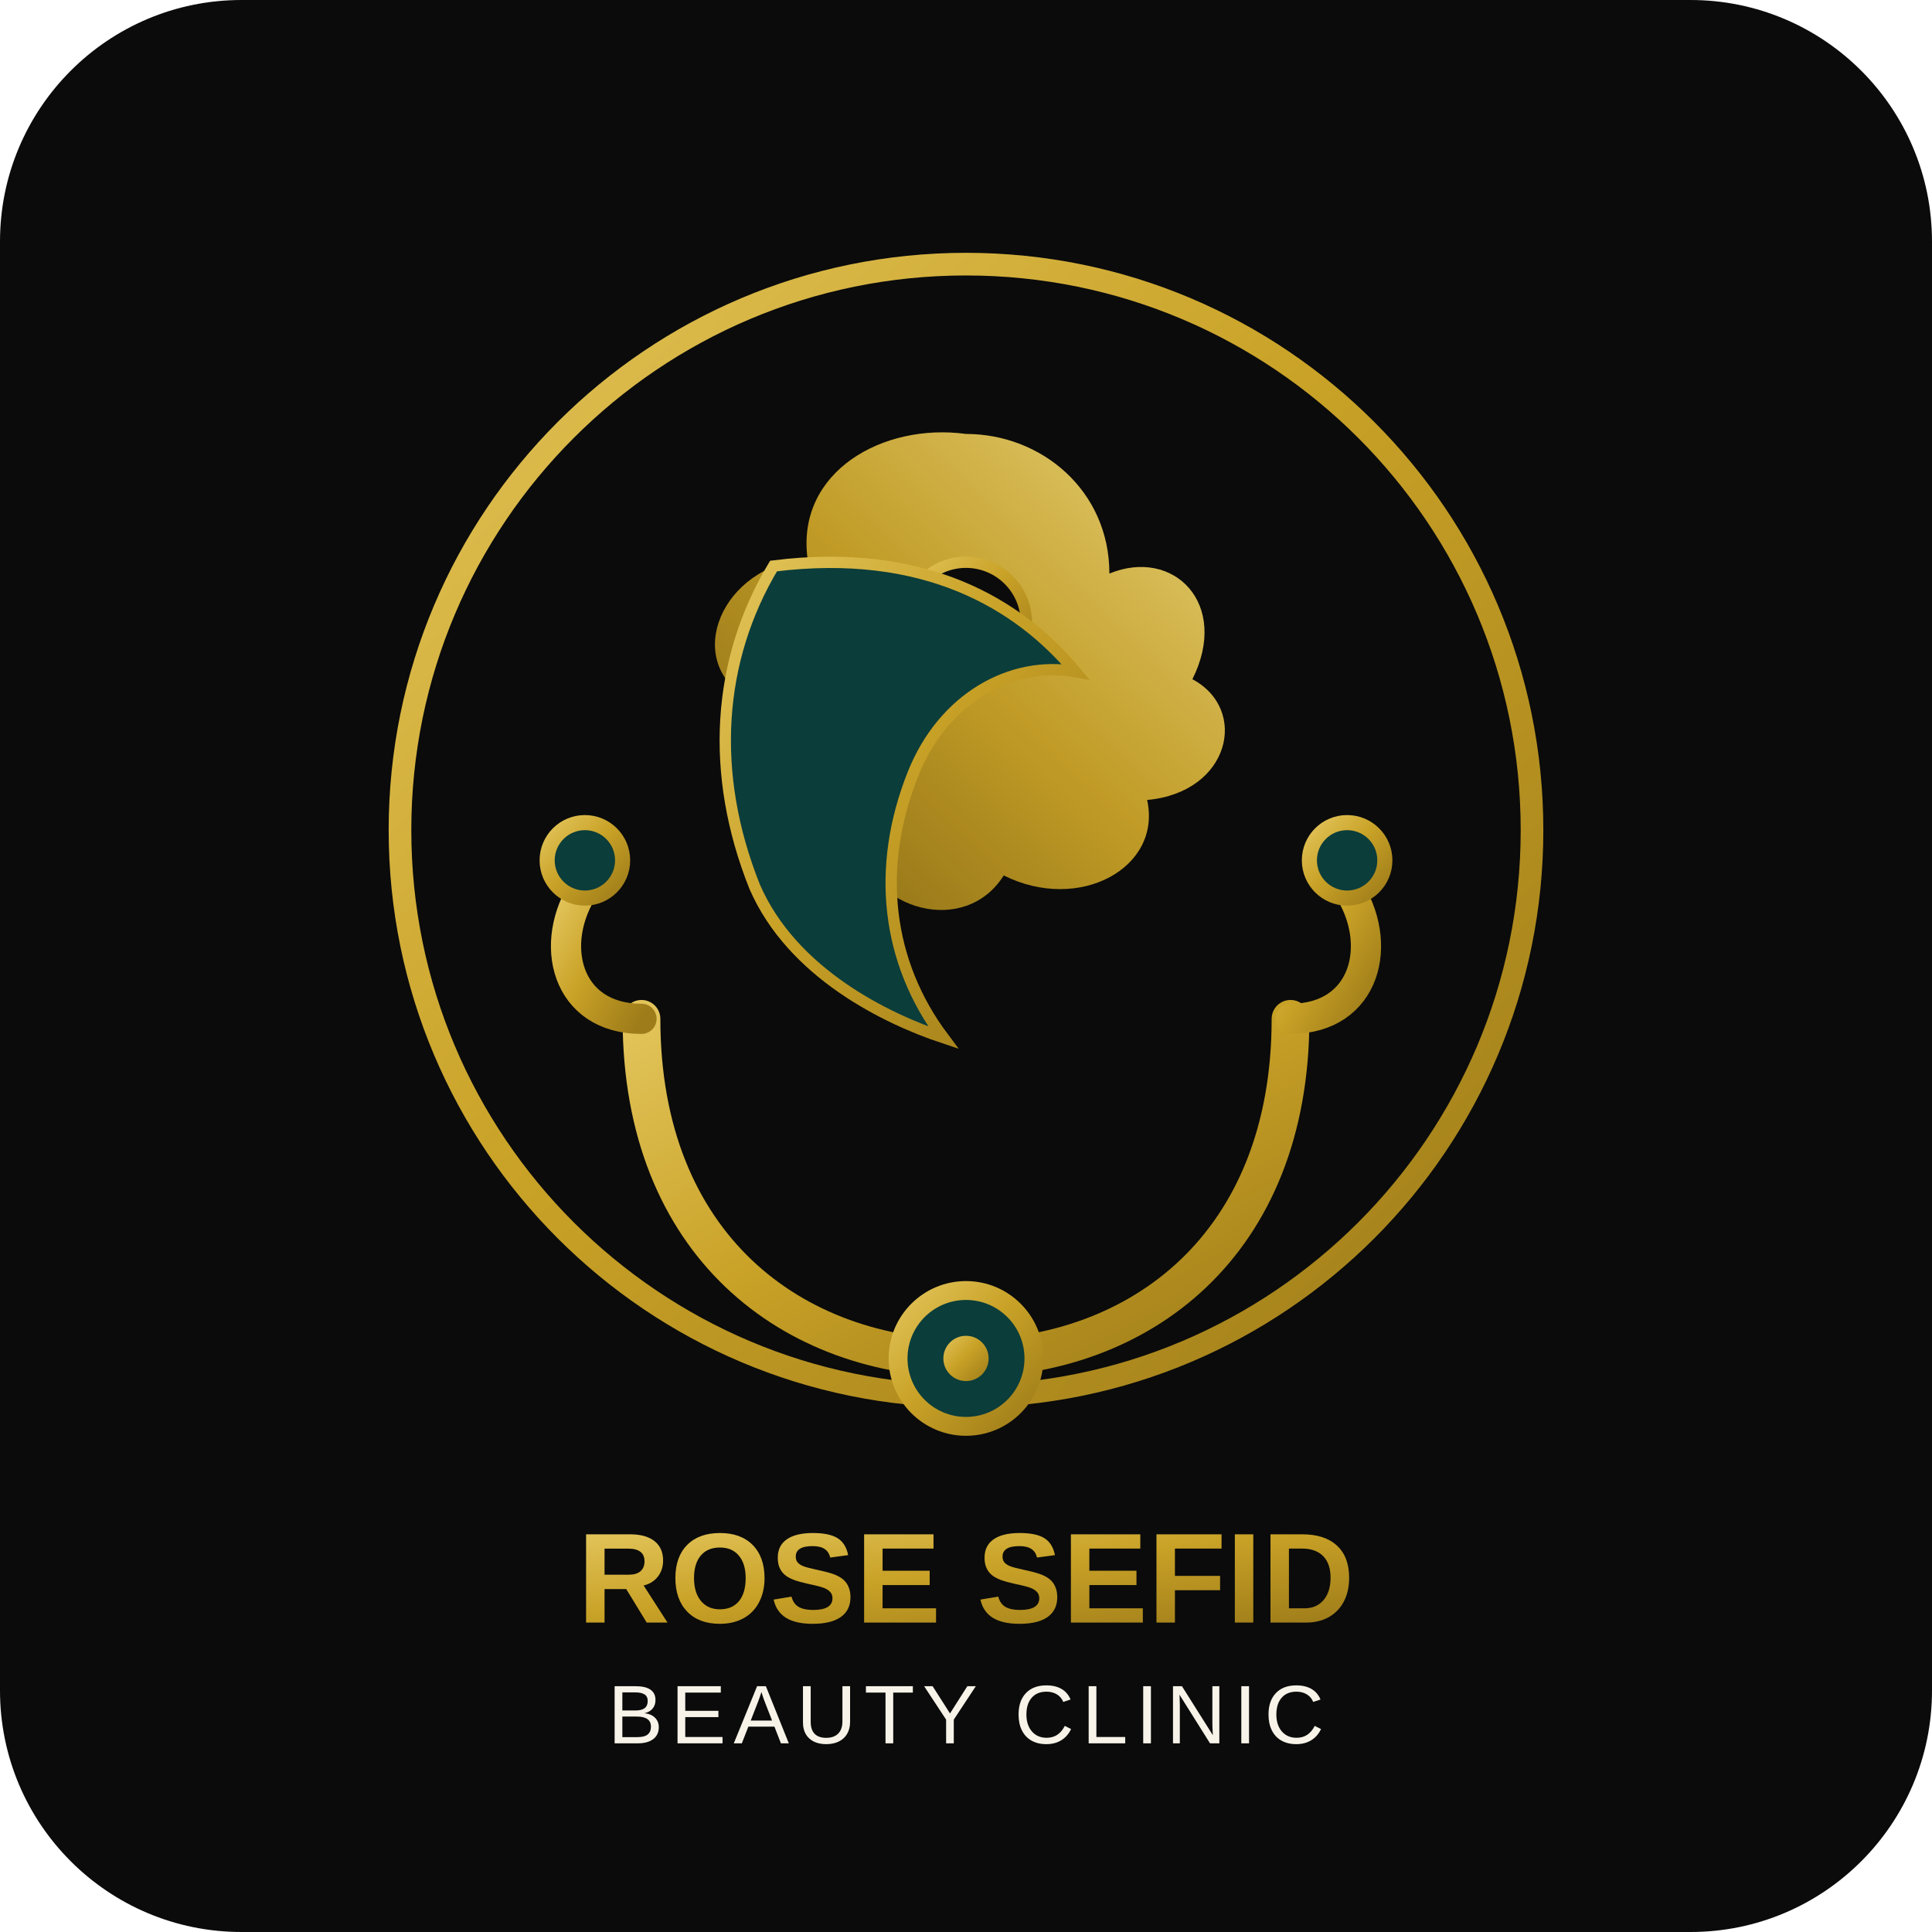
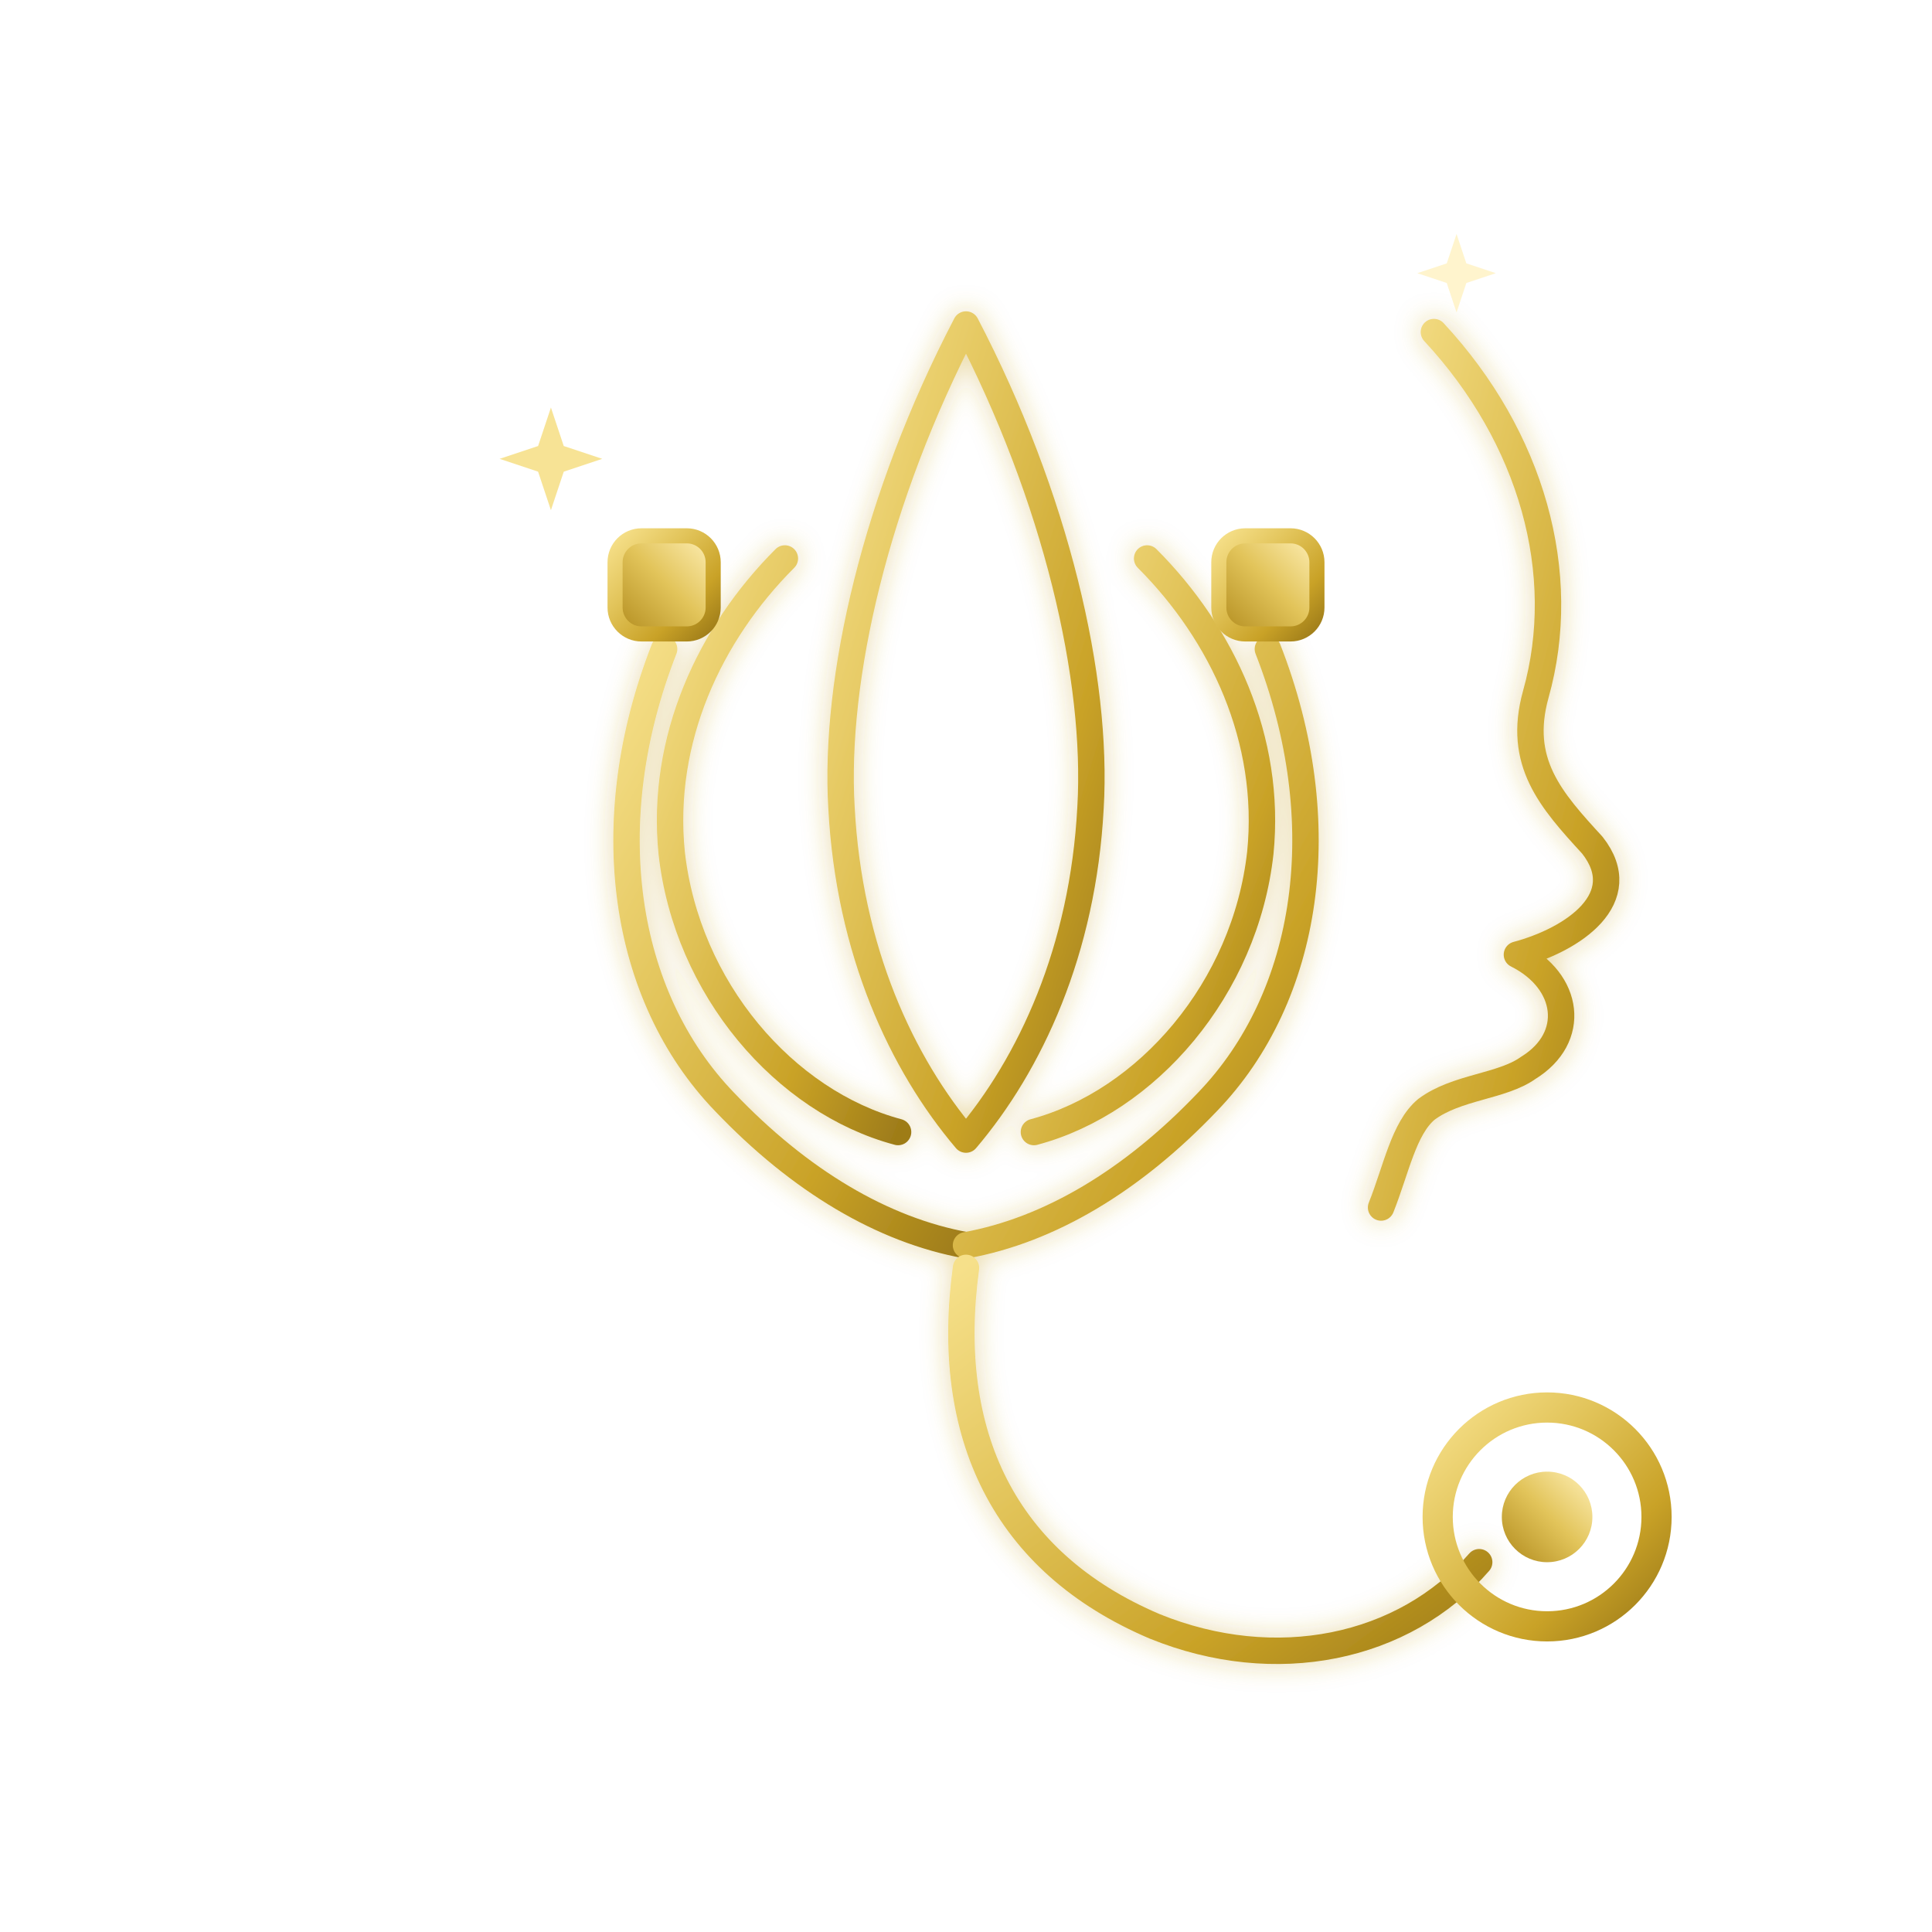
- <svg xmlns="http://www.w3.org/2000/svg" viewBox="0 0 512 512" role="img" aria-labelledby="title desc">
+ <svg xmlns="http://www.w3.org/2000/svg" viewBox="0 0 512 512" role="img" aria-labelledby="rsmTitle rsmDesc" focusable="false">
  <defs>
-     <linearGradient id="gold" x1="0%" y1="0%" x2="100%" y2="100%">
-       <stop offset="0%" stop-color="#E2C45A" />
-       <stop offset="45%" stop-color="#C9A227" />
+     <linearGradient id="rsmGold" x1="0%" y1="0%" x2="100%" y2="100%">
+       <stop offset="0%" stop-color="#F6E08A" />
+       <stop offset="35%" stop-color="#E2C45A" />
+       <stop offset="72%" stop-color="#C9A227" />
      <stop offset="100%" stop-color="#9E7C19" />
    </linearGradient>
-     <linearGradient id="gold2" x1="100%" y1="0%" x2="0%" y2="100%">
-       <stop offset="0%" stop-color="#F0D97A" />
-       <stop offset="50%" stop-color="#C9A227" />
-       <stop offset="100%" stop-color="#8A6A12" />
+     <linearGradient id="rsmGold2" x1="100%" y1="0%" x2="0%" y2="100%">
+       <stop offset="0%" stop-color="#FFF0B8" />
+       <stop offset="48%" stop-color="#E2C45A" />
+       <stop offset="100%" stop-color="#B08A1C" />
    </linearGradient>
+     <filter id="rsmGlow" x="-20%" y="-20%" width="140%" height="140%">
+       <feDropShadow dx="0" dy="0" stdDeviation="3.5" flood-color="#C9A227" flood-opacity="0.40" />
+     </filter>
  </defs>
-   <rect width="512" height="512" rx="64" fill="#0B0B0B" />
-   <circle cx="256" cy="220" r="150" fill="none" stroke="url(#gold)" stroke-width="6" />
-   <g transform="translate(256,170)">
-     <path d="M0,-55 C20,-55 38,-40 38,-18 C55,-25 70,-10 60,10 C75,18 70,40 48,42 C52,60 30,72 10,62 C0,78 -25,72 -30,52 C-55,55 -70,35 -58,15 C-75,5 -65,-20 -42,-22 C-45,-45 -22,-58 0,-55 Z" fill="url(#gold2)" opacity="0.95" />
-     <circle cx="0" cy="-5" r="16" fill="#0B0B0B" stroke="url(#gold)" stroke-width="3" />
-     <path d="M-6,-8 C0,-18 10,-12 6,-2 C12,4 4,14 -2,6 C-12,10 -14,-2 -6,-8 Z" fill="url(#gold)" />
+   <g filter="url(#rsmGlow)" fill="none" stroke="url(#rsmGold)" stroke-width="7" stroke-linecap="round" stroke-linejoin="round">
+     <path d="M256 86 C232 132 221 180 223 214 C225 252 239 282 256 302 C273 282 287 252 289 214 C291 180 280 132 256 86 Z" />
+     <path d="M238 300 C208 292 182 262 178 226 C175 196 188 168 208 148" />
+     <path d="M274 300 C304 292 330 262 334 226 C337 196 324 168 304 148" />
+     <path d="M256 302 L256 336" />
+     <path d="M176 172 C158 218 165 264 192 292 C212 313 234 326 256 330" />
+     <path d="M336 172 C354 218 347 264 320 292 C300 313 278 326 256 330" />
+     <path d="M256 336 C250 380 266 414 306 431 C338 444 372 437 392 414" />
+     <path d="M380 88 C406 116 416 152 407 184 C402 202 411 212 422 224 C433 238 417 249 402 253 C416 260 418 275 405 283 C398 288 386 288 378 294 C372 299 370 310 366 320" />
  </g>
-   <path d="M205 150 C190 175 188 205 200 235 C210 258 235 270 250 275 C235 255 232 230 242 205 C250 185 268 175 285 178 C270 160 245 145 205 150 Z" fill="#0B3D3A" stroke="url(#gold)" stroke-width="3" />
-   <path d="M170 270 C170 330 210 360 256 360 C302 360 342 330 342 270" fill="none" stroke="url(#gold)" stroke-width="10" stroke-linecap="round" />
-   <path d="M170 270 C150 270 145 250 155 235" fill="none" stroke="url(#gold)" stroke-width="8" stroke-linecap="round" />
-   <path d="M342 270 C362 270 367 250 357 235" fill="none" stroke="url(#gold)" stroke-width="8" stroke-linecap="round" />
-   <circle cx="155" cy="228" r="10" fill="#0B3D3A" stroke="url(#gold)" stroke-width="4" />
-   <circle cx="357" cy="228" r="10" fill="#0B3D3A" stroke="url(#gold)" stroke-width="4" />
-   <circle cx="256" cy="360" r="18" fill="#0B3D3A" stroke="url(#gold)" stroke-width="5" />
-   <circle cx="256" cy="360" r="6" fill="url(#gold)" />
-   <text x="256" y="430" text-anchor="middle" font-family="Tahoma, Arial, sans-serif" font-size="34" font-weight="700" fill="url(#gold)">ROSE SEFID</text>
-   <text x="256" y="462" text-anchor="middle" font-family="Tahoma, Arial, sans-serif" font-size="22" letter-spacing="2" fill="#F7F3E8">BEAUTY CLINIC</text>
+   <rect x="163" y="142" width="26" height="26" rx="7" fill="url(#rsmGold2)" stroke="url(#rsmGold)" stroke-width="4" />
+   <rect x="323" y="142" width="26" height="26" rx="7" fill="url(#rsmGold2)" stroke="url(#rsmGold)" stroke-width="4" />
+   <circle cx="410" cy="402" r="29" fill="none" stroke="url(#rsmGold)" stroke-width="8" />
+   <circle cx="410" cy="402" r="12" fill="url(#rsmGold2)" />
+   <path d="M146 108 l3.4 10.2 10.2 3.4 -10.2 3.4 -3.4 10.2 -3.4 -10.2 -10.2 -3.4 10.2 -3.4 Z" fill="#F6E08A" opacity="0.9" />
+   <path d="M386 62 l2.6 7.8 7.8 2.6 -7.8 2.6 -2.6 7.8 -2.6 -7.8 -7.8 -2.6 7.8 -2.6 Z" fill="#FFF0B8" opacity="0.7" />
</svg>
